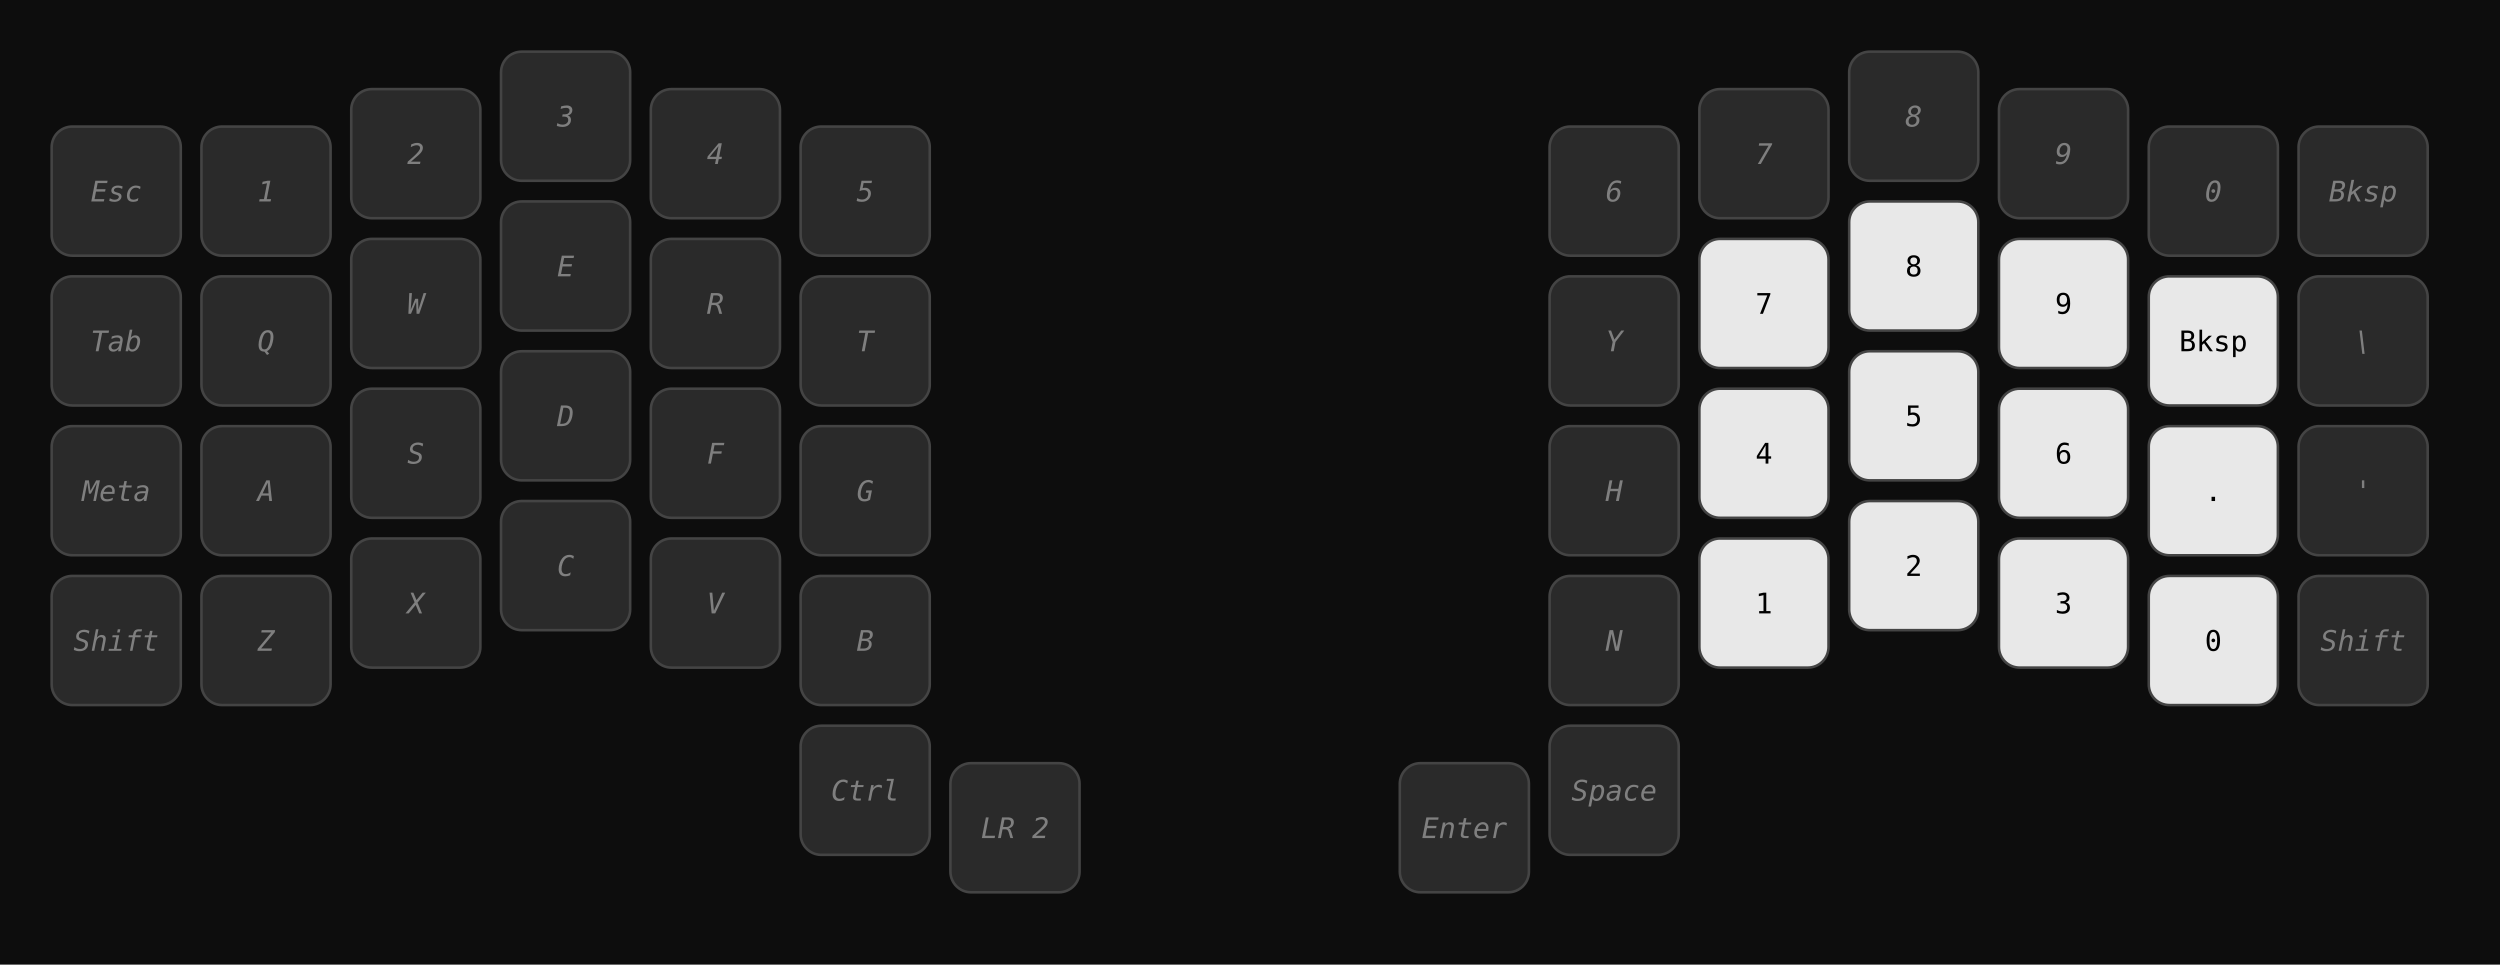
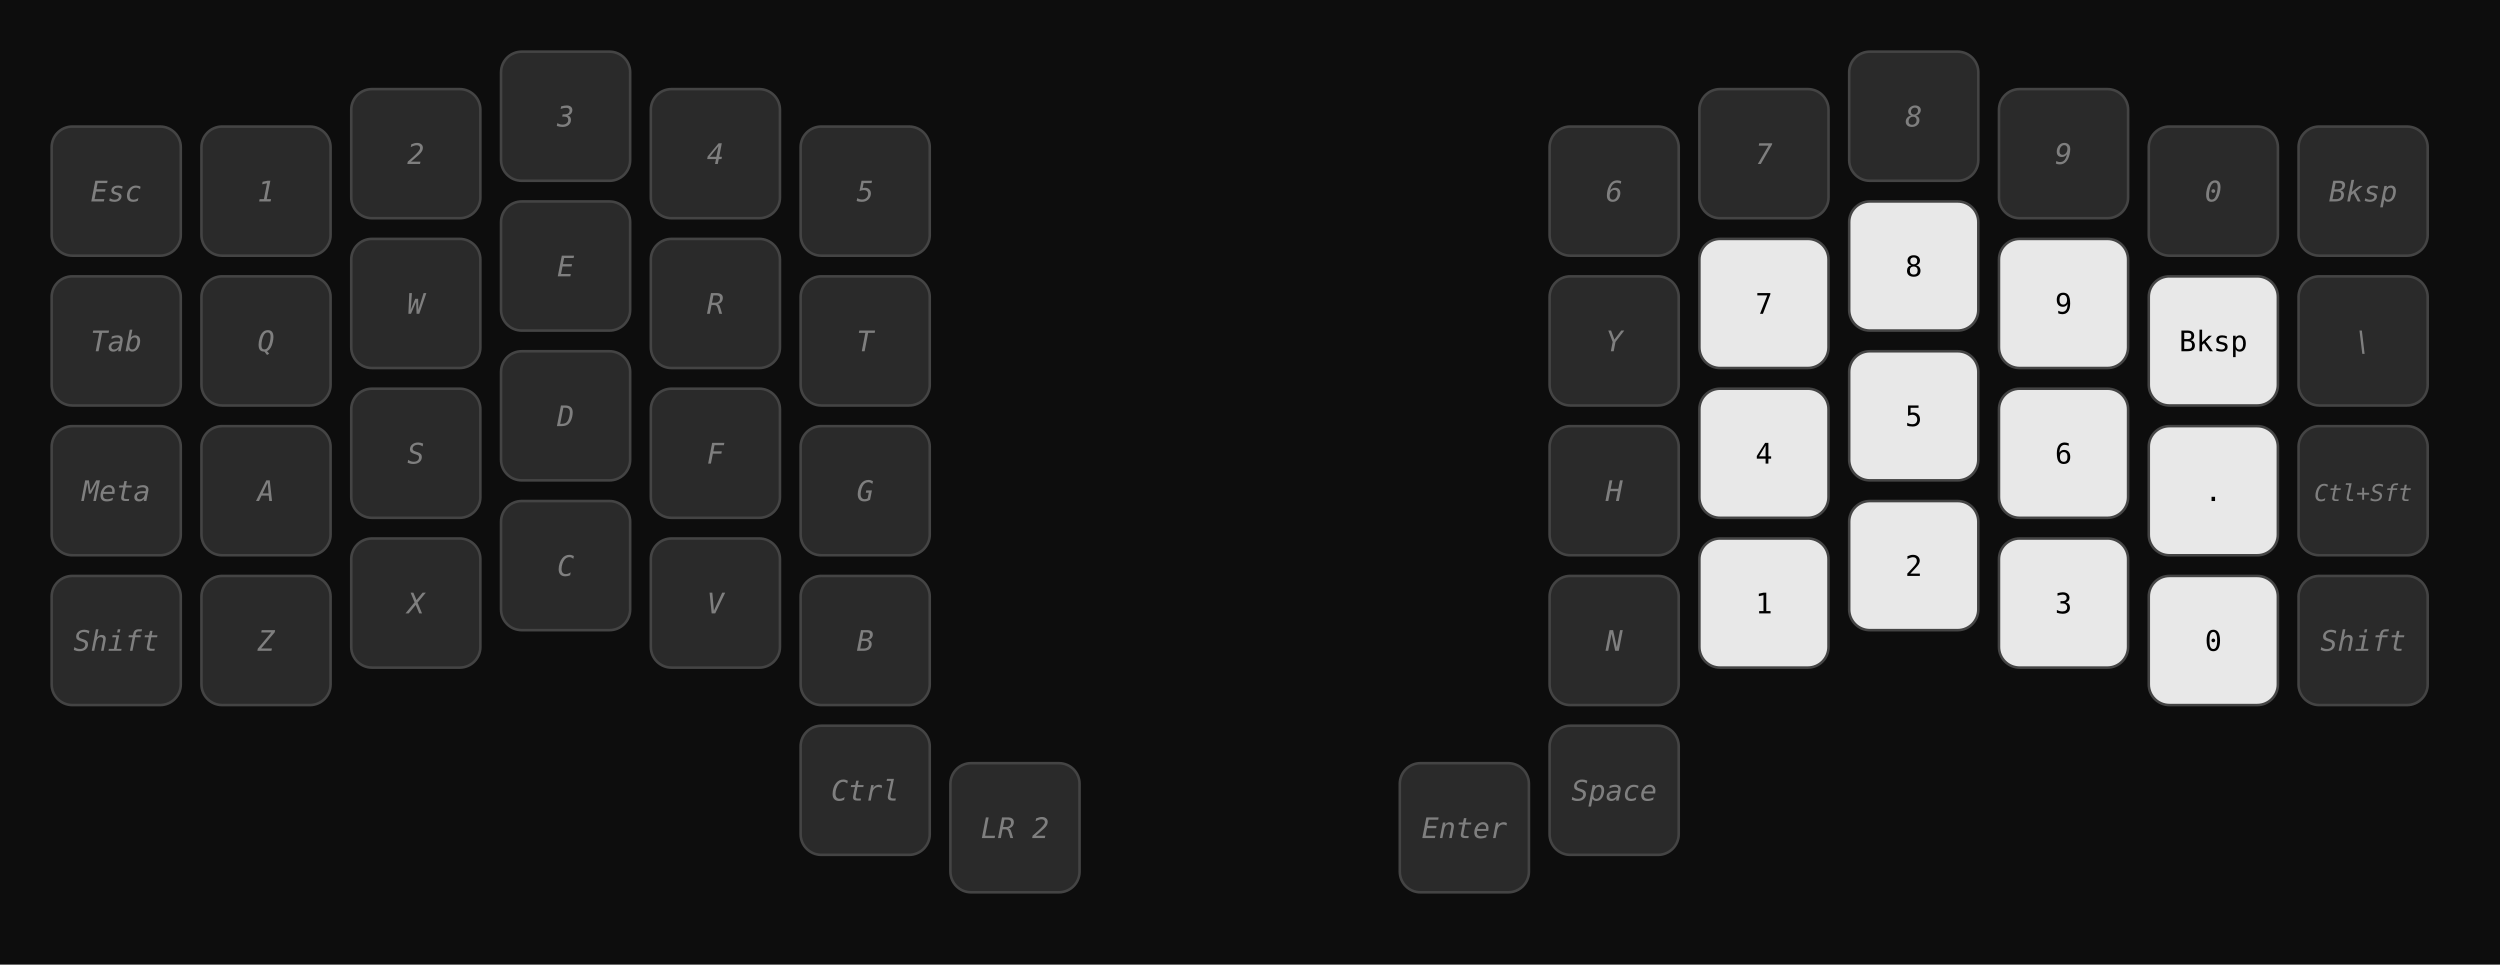
<svg xmlns="http://www.w3.org/2000/svg" width="968" height="373.5" viewBox="0 0 968 373.5" font-family="monospace">
  <rect width="100%" height="100%" fill="#0d0d0d" />
  <rect x="20" y="49.0" width="50" height="50" rx="8" fill="#2a2a2a" stroke="#444" stroke-width="1" />
  <text x="45.0" y="78.0" text-anchor="middle" font-size="11" fill="#e8e8e8" fill-opacity="0.45" font-style="italic">Esc</text>
  <rect x="78" y="49.0" width="50" height="50" rx="8" fill="#2a2a2a" stroke="#444" stroke-width="1" />
  <text x="103.0" y="78.0" text-anchor="middle" font-size="11" fill="#e8e8e8" fill-opacity="0.45" font-style="italic">1</text>
  <rect x="136" y="34.5" width="50" height="50" rx="8" fill="#2a2a2a" stroke="#444" stroke-width="1" />
  <text x="161.0" y="63.5" text-anchor="middle" font-size="11" fill="#e8e8e8" fill-opacity="0.45" font-style="italic">2</text>
  <rect x="194" y="20" width="50" height="50" rx="8" fill="#2a2a2a" stroke="#444" stroke-width="1" />
  <text x="219.0" y="49.0" text-anchor="middle" font-size="11" fill="#e8e8e8" fill-opacity="0.45" font-style="italic">3</text>
  <rect x="252" y="34.5" width="50" height="50" rx="8" fill="#2a2a2a" stroke="#444" stroke-width="1" />
  <text x="277.0" y="63.5" text-anchor="middle" font-size="11" fill="#e8e8e8" fill-opacity="0.45" font-style="italic">4</text>
  <rect x="310" y="49.0" width="50" height="50" rx="8" fill="#2a2a2a" stroke="#444" stroke-width="1" />
  <text x="335.0" y="78.0" text-anchor="middle" font-size="11" fill="#e8e8e8" fill-opacity="0.45" font-style="italic">5</text>
  <rect x="600" y="49.0" width="50" height="50" rx="8" fill="#2a2a2a" stroke="#444" stroke-width="1" />
  <text x="625.0" y="78.0" text-anchor="middle" font-size="11" fill="#e8e8e8" fill-opacity="0.45" font-style="italic">6</text>
  <rect x="658" y="34.5" width="50" height="50" rx="8" fill="#2a2a2a" stroke="#444" stroke-width="1" />
  <text x="683.0" y="63.5" text-anchor="middle" font-size="11" fill="#e8e8e8" fill-opacity="0.45" font-style="italic">7</text>
  <rect x="716" y="20" width="50" height="50" rx="8" fill="#2a2a2a" stroke="#444" stroke-width="1" />
  <text x="741.0" y="49.0" text-anchor="middle" font-size="11" fill="#e8e8e8" fill-opacity="0.45" font-style="italic">8</text>
  <rect x="774" y="34.5" width="50" height="50" rx="8" fill="#2a2a2a" stroke="#444" stroke-width="1" />
  <text x="799.0" y="63.5" text-anchor="middle" font-size="11" fill="#e8e8e8" fill-opacity="0.45" font-style="italic">9</text>
  <rect x="832" y="49.0" width="50" height="50" rx="8" fill="#2a2a2a" stroke="#444" stroke-width="1" />
  <text x="857.0" y="78.0" text-anchor="middle" font-size="11" fill="#e8e8e8" fill-opacity="0.45" font-style="italic">0</text>
  <rect x="890" y="49.0" width="50" height="50" rx="8" fill="#2a2a2a" stroke="#444" stroke-width="1" />
  <text x="915.0" y="78.0" text-anchor="middle" font-size="11" fill="#e8e8e8" fill-opacity="0.45" font-style="italic">Bksp</text>
  <rect x="20" y="107.0" width="50" height="50" rx="8" fill="#2a2a2a" stroke="#444" stroke-width="1" />
  <text x="45.0" y="136.0" text-anchor="middle" font-size="11" fill="#e8e8e8" fill-opacity="0.45" font-style="italic">Tab</text>
  <rect x="78" y="107.0" width="50" height="50" rx="8" fill="#2a2a2a" stroke="#444" stroke-width="1" />
  <text x="103.0" y="136.0" text-anchor="middle" font-size="11" fill="#e8e8e8" fill-opacity="0.45" font-style="italic">Q</text>
  <rect x="136" y="92.5" width="50" height="50" rx="8" fill="#2a2a2a" stroke="#444" stroke-width="1" />
  <text x="161.0" y="121.5" text-anchor="middle" font-size="11" fill="#e8e8e8" fill-opacity="0.45" font-style="italic">W</text>
  <rect x="194" y="78" width="50" height="50" rx="8" fill="#2a2a2a" stroke="#444" stroke-width="1" />
  <text x="219.0" y="107.0" text-anchor="middle" font-size="11" fill="#e8e8e8" fill-opacity="0.45" font-style="italic">E</text>
  <rect x="252" y="92.5" width="50" height="50" rx="8" fill="#2a2a2a" stroke="#444" stroke-width="1" />
  <text x="277.0" y="121.5" text-anchor="middle" font-size="11" fill="#e8e8e8" fill-opacity="0.45" font-style="italic">R</text>
  <rect x="310" y="107.0" width="50" height="50" rx="8" fill="#2a2a2a" stroke="#444" stroke-width="1" />
  <text x="335.0" y="136.0" text-anchor="middle" font-size="11" fill="#e8e8e8" fill-opacity="0.45" font-style="italic">T</text>
  <rect x="600" y="107.0" width="50" height="50" rx="8" fill="#2a2a2a" stroke="#444" stroke-width="1" />
  <text x="625.0" y="136.0" text-anchor="middle" font-size="11" fill="#e8e8e8" fill-opacity="0.45" font-style="italic">Y</text>
  <rect x="658" y="92.5" width="50" height="50" rx="8" fill="#e8e8e8" stroke="#444" stroke-width="1" />
  <text x="683.0" y="121.5" text-anchor="middle" font-size="11" fill="#000000">7</text>
  <rect x="716" y="78" width="50" height="50" rx="8" fill="#e8e8e8" stroke="#444" stroke-width="1" />
  <text x="741.0" y="107.0" text-anchor="middle" font-size="11" fill="#000000">8</text>
  <rect x="774" y="92.5" width="50" height="50" rx="8" fill="#e8e8e8" stroke="#444" stroke-width="1" />
  <text x="799.0" y="121.5" text-anchor="middle" font-size="11" fill="#000000">9</text>
  <rect x="832" y="107.0" width="50" height="50" rx="8" fill="#e8e8e8" stroke="#444" stroke-width="1" />
  <text x="857.0" y="136.0" text-anchor="middle" font-size="11" fill="#000000">Bksp</text>
  <rect x="890" y="107.0" width="50" height="50" rx="8" fill="#2a2a2a" stroke="#444" stroke-width="1" />
  <text x="915.0" y="136.0" text-anchor="middle" font-size="11" fill="#e8e8e8" fill-opacity="0.45" font-style="italic">\</text>
  <rect x="20" y="165.0" width="50" height="50" rx="8" fill="#2a2a2a" stroke="#444" stroke-width="1" />
  <text x="45.0" y="194.0" text-anchor="middle" font-size="11" fill="#e8e8e8" fill-opacity="0.45" font-style="italic">Meta</text>
  <rect x="78" y="165.0" width="50" height="50" rx="8" fill="#2a2a2a" stroke="#444" stroke-width="1" />
  <text x="103.0" y="194.0" text-anchor="middle" font-size="11" fill="#e8e8e8" fill-opacity="0.45" font-style="italic">A</text>
  <rect x="136" y="150.5" width="50" height="50" rx="8" fill="#2a2a2a" stroke="#444" stroke-width="1" />
  <text x="161.0" y="179.5" text-anchor="middle" font-size="11" fill="#e8e8e8" fill-opacity="0.45" font-style="italic">S</text>
  <rect x="194" y="136" width="50" height="50" rx="8" fill="#2a2a2a" stroke="#444" stroke-width="1" />
  <text x="219.0" y="165.0" text-anchor="middle" font-size="11" fill="#e8e8e8" fill-opacity="0.45" font-style="italic">D</text>
  <rect x="252" y="150.5" width="50" height="50" rx="8" fill="#2a2a2a" stroke="#444" stroke-width="1" />
  <text x="277.0" y="179.5" text-anchor="middle" font-size="11" fill="#e8e8e8" fill-opacity="0.45" font-style="italic">F</text>
  <rect x="310" y="165.0" width="50" height="50" rx="8" fill="#2a2a2a" stroke="#444" stroke-width="1" />
  <text x="335.0" y="194.0" text-anchor="middle" font-size="11" fill="#e8e8e8" fill-opacity="0.45" font-style="italic">G</text>
  <rect x="600" y="165.0" width="50" height="50" rx="8" fill="#2a2a2a" stroke="#444" stroke-width="1" />
  <text x="625.0" y="194.0" text-anchor="middle" font-size="11" fill="#e8e8e8" fill-opacity="0.45" font-style="italic">H</text>
  <rect x="658" y="150.5" width="50" height="50" rx="8" fill="#e8e8e8" stroke="#444" stroke-width="1" />
  <text x="683.0" y="179.5" text-anchor="middle" font-size="11" fill="#000000">4</text>
  <rect x="716" y="136" width="50" height="50" rx="8" fill="#e8e8e8" stroke="#444" stroke-width="1" />
  <text x="741.0" y="165.0" text-anchor="middle" font-size="11" fill="#000000">5</text>
  <rect x="774" y="150.5" width="50" height="50" rx="8" fill="#e8e8e8" stroke="#444" stroke-width="1" />
  <text x="799.0" y="179.5" text-anchor="middle" font-size="11" fill="#000000">6</text>
  <rect x="832" y="165.0" width="50" height="50" rx="8" fill="#e8e8e8" stroke="#444" stroke-width="1" />
  <text x="857.0" y="194.0" text-anchor="middle" font-size="11" fill="#000000">.</text>
  <rect x="890" y="165.0" width="50" height="50" rx="8" fill="#2a2a2a" stroke="#444" stroke-width="1" />
-   <text x="915.0" y="194.0" text-anchor="middle" font-size="11" fill="#e8e8e8" fill-opacity="0.45" font-style="italic">'</text>
+   <text x="915.0" y="194.0" text-anchor="middle" font-size="9" fill="#e8e8e8" fill-opacity="0.45" font-style="italic">Ctl+Sft</text>
  <rect x="20" y="223.0" width="50" height="50" rx="8" fill="#2a2a2a" stroke="#444" stroke-width="1" />
  <text x="45.0" y="252.0" text-anchor="middle" font-size="11" fill="#e8e8e8" fill-opacity="0.45" font-style="italic">Shift</text>
  <rect x="78" y="223.0" width="50" height="50" rx="8" fill="#2a2a2a" stroke="#444" stroke-width="1" />
  <text x="103.0" y="252.0" text-anchor="middle" font-size="11" fill="#e8e8e8" fill-opacity="0.45" font-style="italic">Z</text>
  <rect x="136" y="208.5" width="50" height="50" rx="8" fill="#2a2a2a" stroke="#444" stroke-width="1" />
  <text x="161.0" y="237.5" text-anchor="middle" font-size="11" fill="#e8e8e8" fill-opacity="0.45" font-style="italic">X</text>
  <rect x="194" y="194" width="50" height="50" rx="8" fill="#2a2a2a" stroke="#444" stroke-width="1" />
  <text x="219.0" y="223.0" text-anchor="middle" font-size="11" fill="#e8e8e8" fill-opacity="0.45" font-style="italic">C</text>
  <rect x="252" y="208.5" width="50" height="50" rx="8" fill="#2a2a2a" stroke="#444" stroke-width="1" />
  <text x="277.0" y="237.5" text-anchor="middle" font-size="11" fill="#e8e8e8" fill-opacity="0.45" font-style="italic">V</text>
  <rect x="310" y="223.0" width="50" height="50" rx="8" fill="#2a2a2a" stroke="#444" stroke-width="1" />
  <text x="335.0" y="252.0" text-anchor="middle" font-size="11" fill="#e8e8e8" fill-opacity="0.45" font-style="italic">B</text>
  <rect x="600" y="223.0" width="50" height="50" rx="8" fill="#2a2a2a" stroke="#444" stroke-width="1" />
  <text x="625.0" y="252.0" text-anchor="middle" font-size="11" fill="#e8e8e8" fill-opacity="0.45" font-style="italic">N</text>
  <rect x="658" y="208.5" width="50" height="50" rx="8" fill="#e8e8e8" stroke="#444" stroke-width="1" />
  <text x="683.0" y="237.5" text-anchor="middle" font-size="11" fill="#000000">1</text>
  <rect x="716" y="194" width="50" height="50" rx="8" fill="#e8e8e8" stroke="#444" stroke-width="1" />
  <text x="741.0" y="223.0" text-anchor="middle" font-size="11" fill="#000000">2</text>
  <rect x="774" y="208.5" width="50" height="50" rx="8" fill="#e8e8e8" stroke="#444" stroke-width="1" />
  <text x="799.0" y="237.5" text-anchor="middle" font-size="11" fill="#000000">3</text>
  <rect x="832" y="223.0" width="50" height="50" rx="8" fill="#e8e8e8" stroke="#444" stroke-width="1" />
  <text x="857.0" y="252.0" text-anchor="middle" font-size="11" fill="#000000">0</text>
  <rect x="890" y="223.0" width="50" height="50" rx="8" fill="#2a2a2a" stroke="#444" stroke-width="1" />
  <text x="915.0" y="252.0" text-anchor="middle" font-size="11" fill="#e8e8e8" fill-opacity="0.45" font-style="italic">Shift</text>
  <rect x="310" y="281.0" width="50" height="50" rx="8" fill="#2a2a2a" stroke="#444" stroke-width="1" />
  <text x="335.0" y="310.0" text-anchor="middle" font-size="11" fill="#e8e8e8" fill-opacity="0.45" font-style="italic">Ctrl</text>
  <rect x="368" y="295.5" width="50" height="50" rx="8" fill="#2a2a2a" stroke="#444" stroke-width="1" />
  <text x="393.0" y="324.5" text-anchor="middle" font-size="11" fill="#e8e8e8" fill-opacity="0.45" font-style="italic">LR 2</text>
  <rect x="542" y="295.5" width="50" height="50" rx="8" fill="#2a2a2a" stroke="#444" stroke-width="1" />
  <text x="567.0" y="324.5" text-anchor="middle" font-size="11" fill="#e8e8e8" fill-opacity="0.45" font-style="italic">Enter</text>
  <rect x="600" y="281.0" width="50" height="50" rx="8" fill="#2a2a2a" stroke="#444" stroke-width="1" />
  <text x="625.0" y="310.0" text-anchor="middle" font-size="11" fill="#e8e8e8" fill-opacity="0.45" font-style="italic">Space</text>
</svg>
